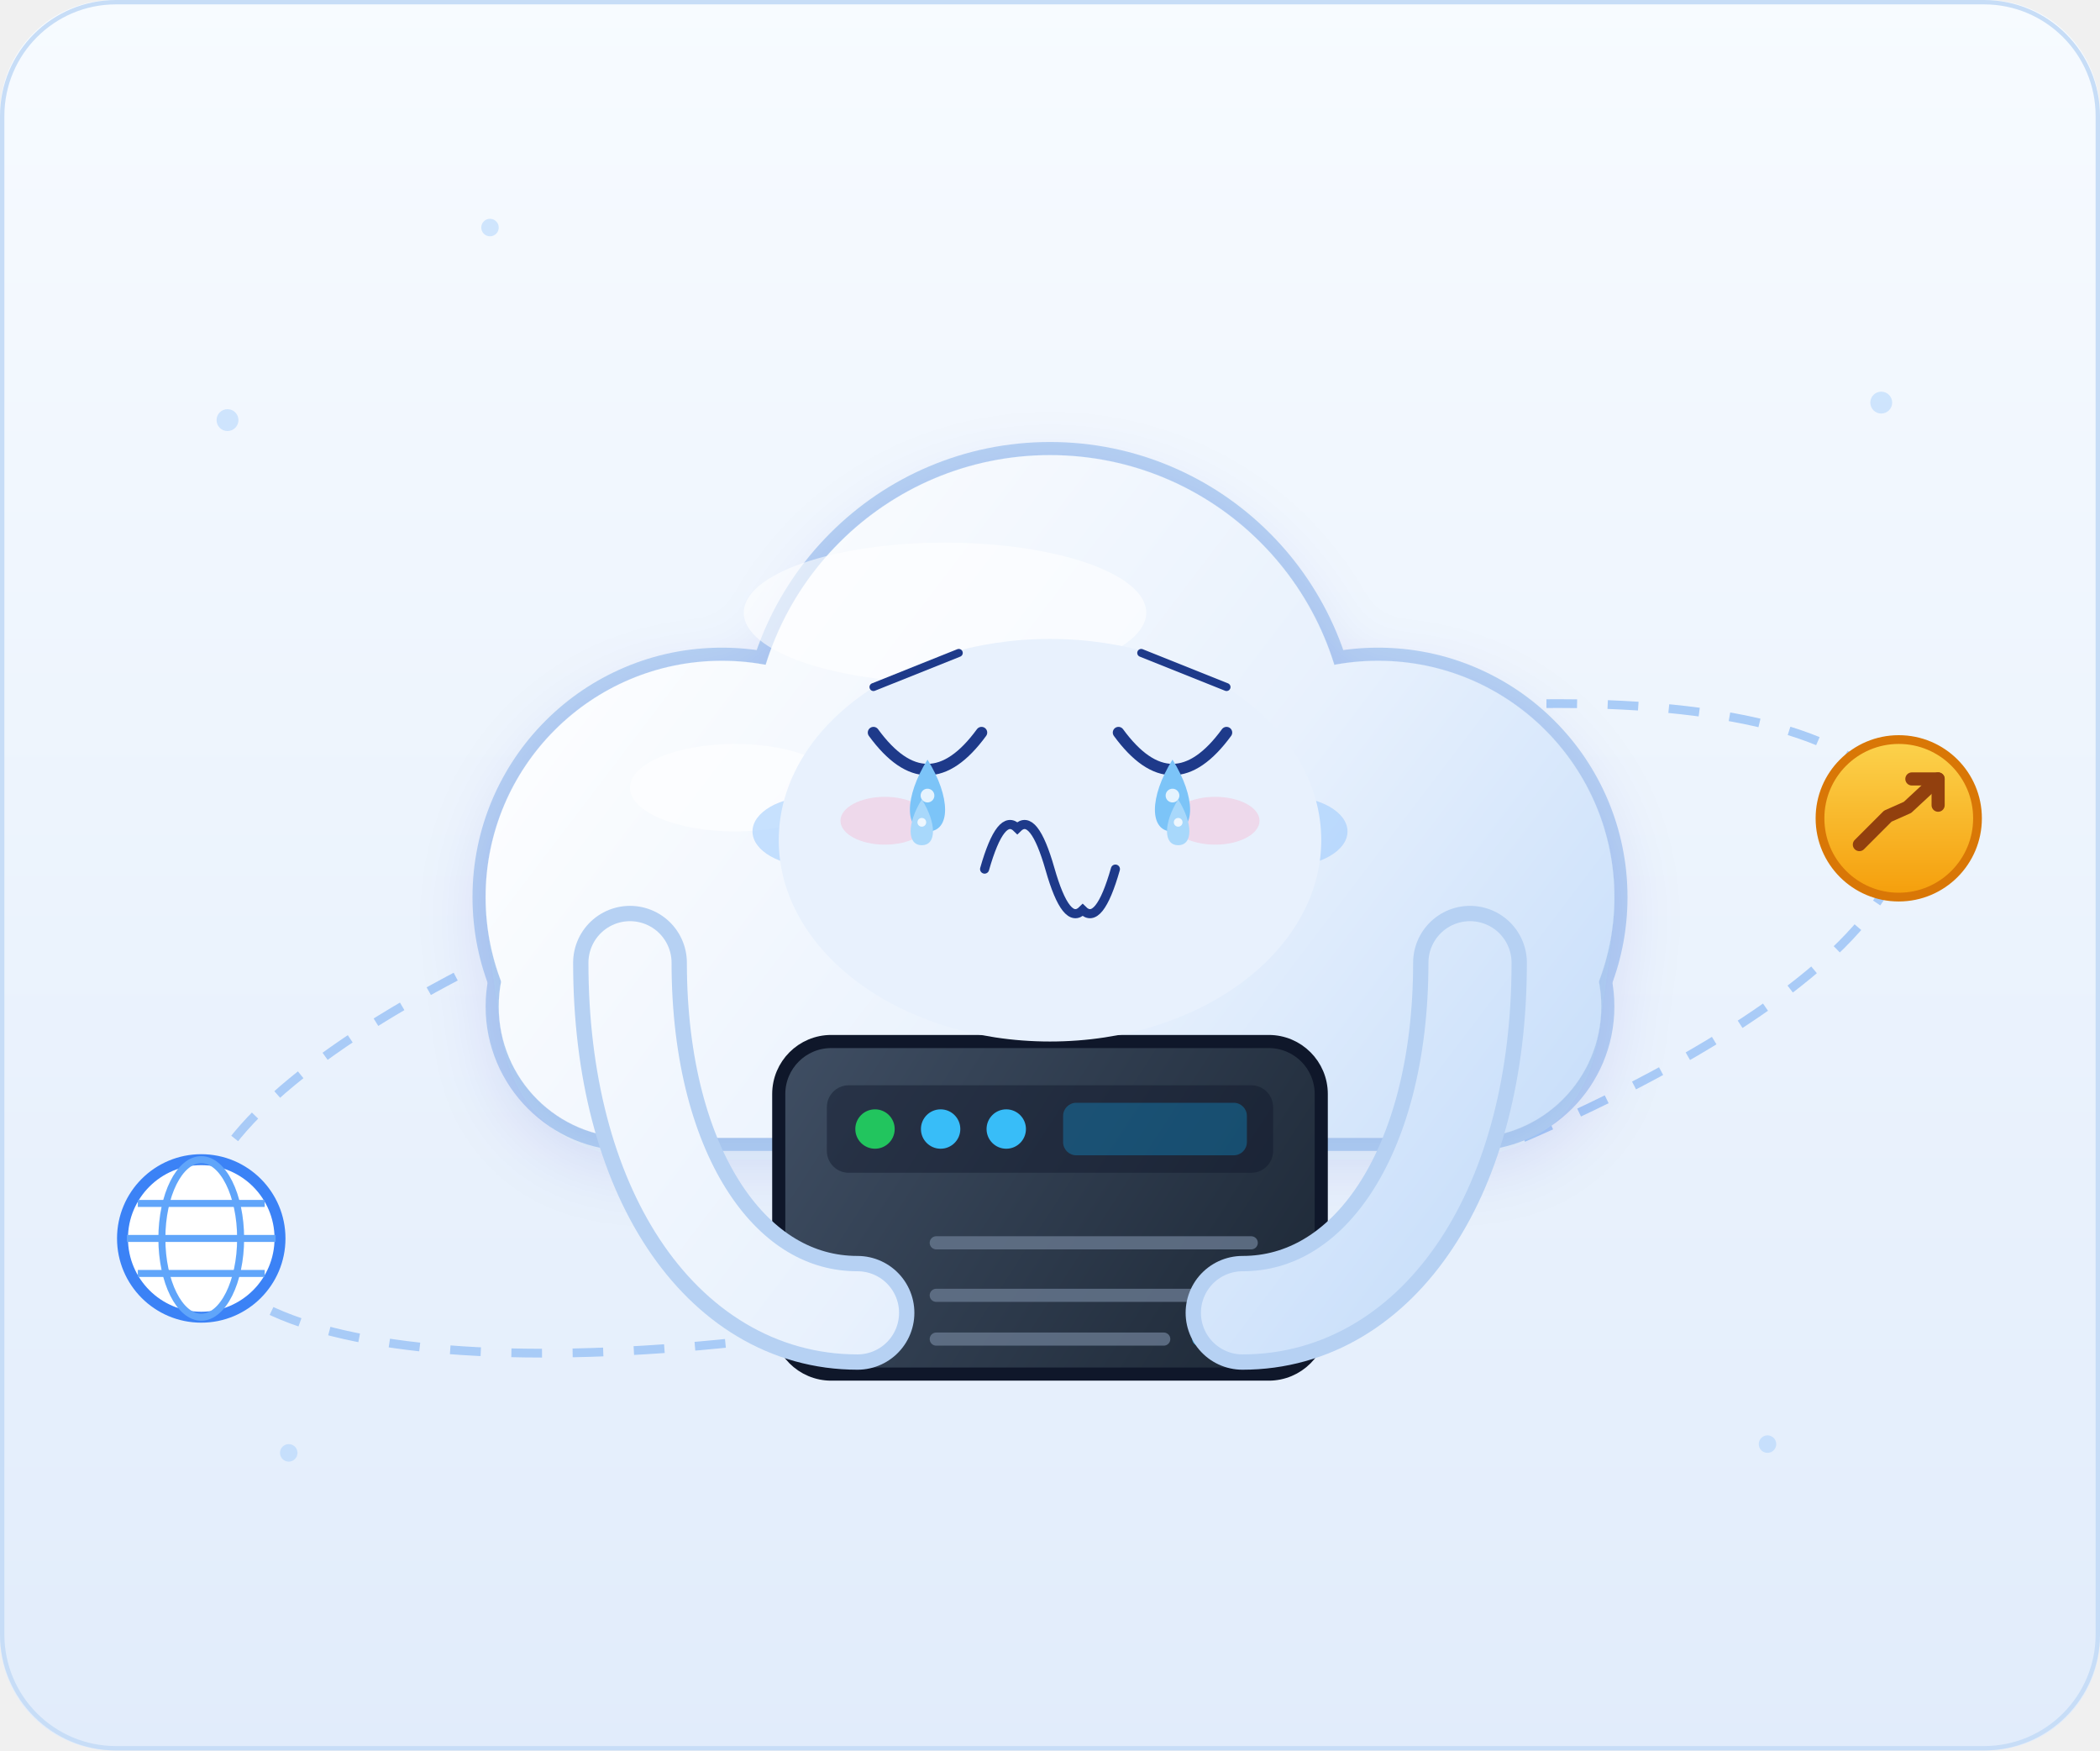
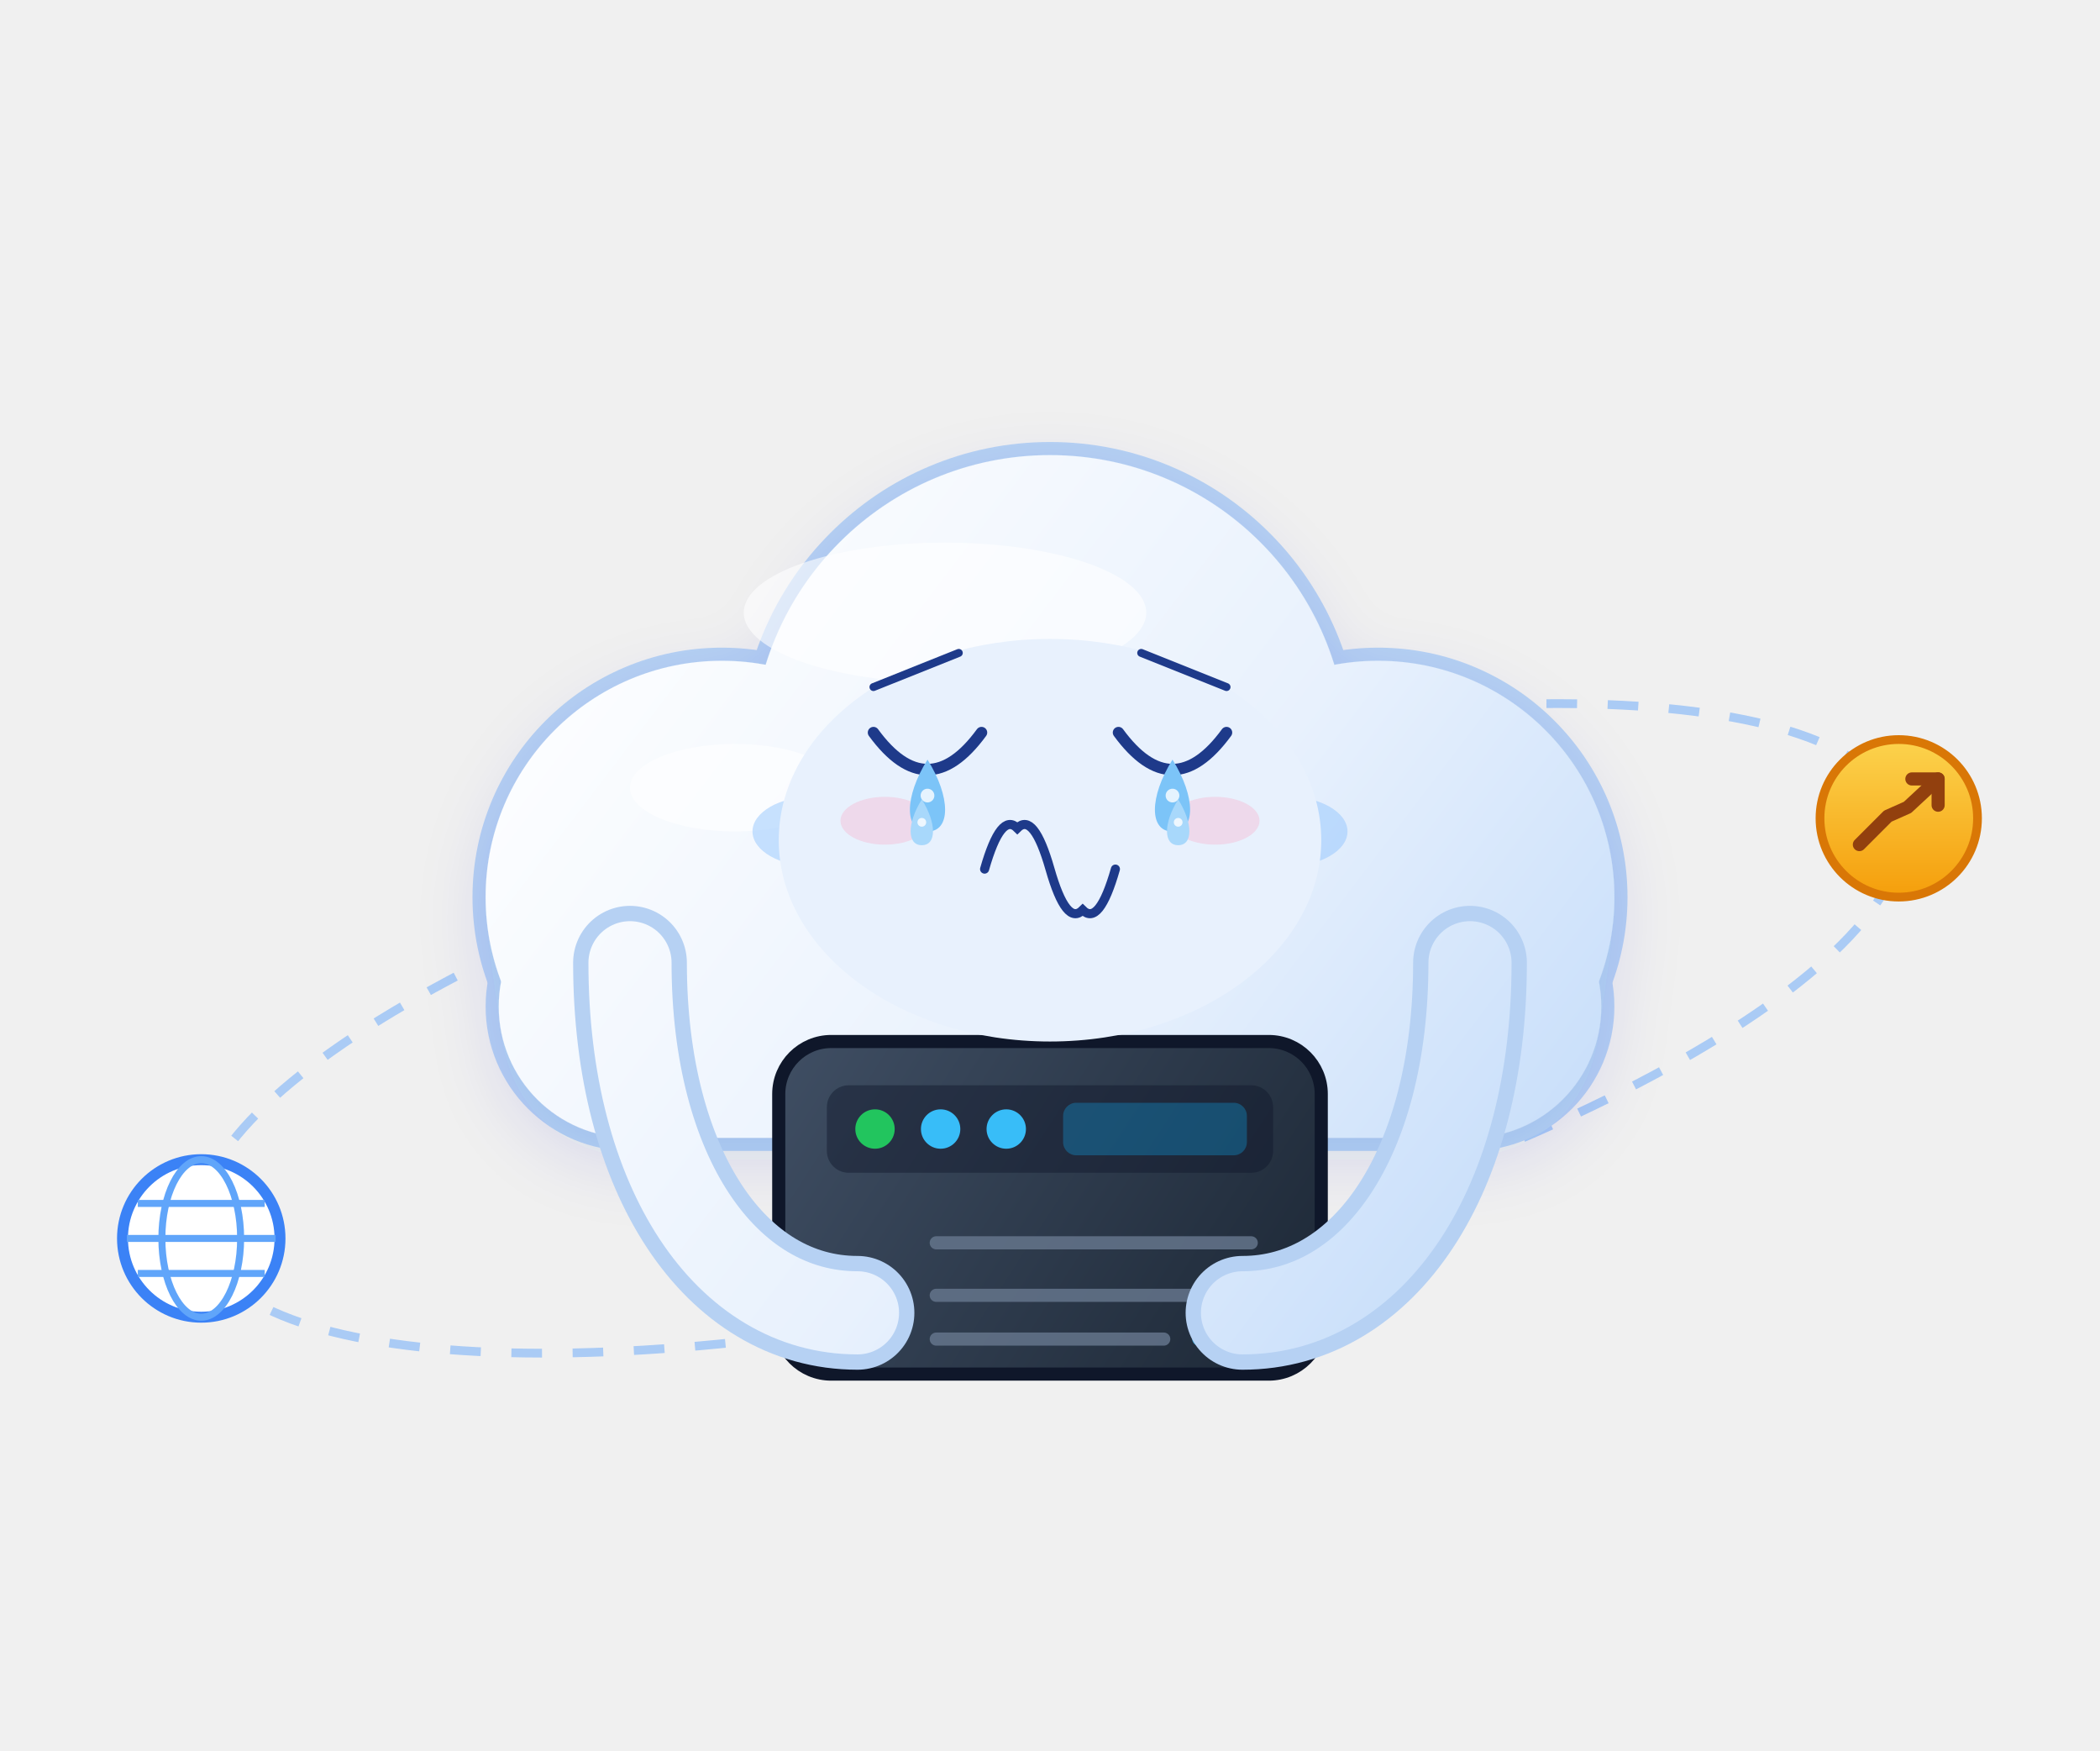
<svg xmlns="http://www.w3.org/2000/svg" viewBox="0 0 480 400" width="480" height="400" role="img" aria-label="云团 · 哭 Cry">
  <style>
.ex-motion { animation: ex-sob 0.9s ease-in-out infinite; transform-box: fill-box; transform-origin: 50% 50%; }
.ex-anim-tear { animation: ex-tear 1.8s ease-in infinite; transform-box: fill-box; transform-origin: center; }
.ex-anim-sweat { animation: ex-tear 1.5s ease-in infinite; transform-box: fill-box; transform-origin: center; }
.ex-anim-heart { animation: ex-heart 2.2s ease-out infinite; transform-box: fill-box; transform-origin: center; }
.ex-anim-spark { animation: ex-spark 1.9s ease-in-out infinite; transform-box: fill-box; transform-origin: center; }
.ex-anim-rain { animation: ex-rain 1.4s linear infinite; transform-box: fill-box; transform-origin: center; }
.ex-anim-confetti { animation: ex-confetti 2.4s linear infinite; transform-box: fill-box; transform-origin: center; }
.ex-anim-pulse { animation: ex-pulse 1.6s ease-in-out infinite; transform-box: fill-box; transform-origin: center; }
.ex-anim-knock { animation: ex-knock 0.55s ease-in-out infinite; transform-box: fill-box; transform-origin: center; }
.ex-anim-knockline { animation: ex-knockline 0.55s ease-out infinite; transform-box: fill-box; transform-origin: center; }
.ex-anim-palm { animation: ex-palm 0.9s ease-in-out infinite; transform-box: fill-box; transform-origin: center; }
.ex-anim-steam { animation: ex-steam 1.8s ease-out infinite; transform-box: fill-box; transform-origin: center; }
.ex-anim-shock { animation: ex-shock 0.5s ease-in-out infinite; transform-box: fill-box; transform-origin: center; }
.ex-anim-please { animation: ex-please 1.4s ease-in-out infinite; transform-box: fill-box; transform-origin: center; }
.ex-anim-drift { animation: ex-drift 4.5s ease-in-out infinite; transform-box: fill-box; transform-origin: center; }
@keyframes ex-sob { 0%,100% { transform: translateY(0); } 50% { transform: translateY(4.16px); } }
@keyframes ex-tear { 0% { transform: translateY(0); opacity: 0; } 18% { opacity: 1; } 100% { transform: translateY(14.3px); opacity: 0; } }
@keyframes ex-heart { 0% { transform: translateY(0) scale(.65); opacity: 0; } 20% { opacity: 1; } 100% { transform: translateY(-23.4px) scale(1.15); opacity: 0; } }
@keyframes ex-spark { 0%,100% { transform: scale(.6) rotate(0deg); opacity: .3; } 50% { transform: scale(1.15) rotate(25deg); opacity: 1; } }
@keyframes ex-rain { 0% { transform: translateY(0); opacity: 0; } 20% { opacity: 1; } 100% { transform: translateY(15.6px); opacity: 0; } }
@keyframes ex-confetti { 0% { transform: translateY(-4.55px) rotate(0deg); opacity: 1; } 100% { transform: translateY(20.8px) rotate(200deg); opacity: 0; } }
@keyframes ex-pulse { 0%,100% { transform: scale(1); opacity: .35; } 50% { transform: scale(1.18); opacity: .7; } }
@keyframes ex-knock { 0%,100% { transform: translateX(5.85px); } 35% { transform: translateX(0); } }
@keyframes ex-knockline { 0%,100% { transform: scaleX(.6); opacity: .35; } 35% { transform: scaleX(1); opacity: 1; } }
@keyframes ex-palm { 0%,100% { transform: translateY(0) rotate(0deg); } 50% { transform: translateY(-1.56px) rotate(-4deg); } }
@keyframes ex-steam { 0% { transform: translateY(0); opacity: .7; } 100% { transform: translateY(-11.7px); opacity: 0; } }
@keyframes ex-shock { 0%,100% { transform: scaleX(.7); opacity: .4; } 50% { transform: scaleX(1.25); opacity: 1; } }
@keyframes ex-please { 0%,100% { transform: translateY(0); } 50% { transform: translateY(-2.34px); } }
@keyframes ex-drift { 0%,100% { transform: translateY(0); } 50% { transform: translateY(-2.6px); } }
@media (prefers-reduced-motion: reduce) {
  .ex-motion, [class*="ex-anim-"] { animation: none !important; }
}
</style>
  <g class="ex-motion ex-cry">
    <g class="ex-base">
      <defs>
-         <linearGradient id="mcSky" x1="0" y1="0" x2="0" y2="1">
-           <stop offset="0%" stop-color="#f7fbff" />
-           <stop offset="100%" stop-color="#e1ecfb" />
-         </linearGradient>
        <linearGradient id="mcCloud" gradientUnits="userSpaceOnUse" x1="140" y1="110" x2="350" y2="270">
          <stop offset="0%" stop-color="#ffffff" />
          <stop offset="60%" stop-color="#e8f1fd" />
          <stop offset="100%" stop-color="#c9dffa" />
        </linearGradient>
        <linearGradient id="mcServerFill" gradientUnits="userSpaceOnUse" x1="180" y1="238" x2="300" y2="316">
          <stop offset="0%" stop-color="#3f4e63" />
          <stop offset="100%" stop-color="#1c2735" />
        </linearGradient>
        <linearGradient id="mcCoin" x1="0" y1="0" x2="0" y2="1">
          <stop offset="0%" stop-color="#fcd34d" />
          <stop offset="100%" stop-color="#f59e0b" />
        </linearGradient>
        <filter id="mcSoft" x="-25%" y="-25%" width="150%" height="150%">
          <feDropShadow dx="0" dy="5" stdDeviation="8" flood-color="#1e40af" flood-opacity="0.12" />
        </filter>
-         <clipPath id="mcClip">
-           <rect width="480" height="400" rx="26" />
-         </clipPath>
        <g id="mcBody">
          <circle cx="165" cy="205" r="54" />
          <circle cx="240" cy="172" r="68" />
          <circle cx="315" cy="205" r="54" />
          <rect x="114" y="200" width="252" height="60" rx="30" />
        </g>
        <g id="mcArmL">
          <path d="M144,220 C144,268 166,300 196,300" fill="none" stroke-linecap="round" />
        </g>
        <g id="mcArmR">
          <path d="M336,220 C336,268 314,300 284,300" fill="none" stroke-linecap="round" />
        </g>
        <g id="mcServer">
          <rect x="178" y="238" width="124" height="76" rx="12" />
        </g>
      </defs>
-       <g clip-path="url(#mcClip)">
-         <rect width="480" height="400" rx="26" fill="url(#mcSky)" />
-         <g fill="#93c5fd" opacity="0.38">
-           <circle cx="52" cy="96" r="2.5" />
-           <circle cx="112" cy="52" r="2" />
-           <circle cx="430" cy="92" r="2.5" />
-           <circle cx="404" cy="330" r="2" />
-           <circle cx="66" cy="332" r="2" />
-         </g>
+       <g>
        <g transform="rotate(-14 240 235)">
          <ellipse cx="240" cy="235" rx="200" ry="58" fill="none" stroke="#9dc4f6" stroke-width="2" stroke-dasharray="7,7" opacity="0.85" />
        </g>
        <g transform="translate(46,283)">
          <circle r="18" fill="#ffffff" stroke="#3b82f6" stroke-width="2.5" />
          <ellipse rx="9" ry="18" fill="none" stroke="#60a5fa" stroke-width="1.6" />
          <path d="M-17,0 h34 M-14.5,-8 h29 M-14.5,8 h29" stroke="#60a5fa" stroke-width="1.6" fill="none" />
        </g>
        <g transform="translate(434,187)">
          <circle r="18" fill="url(#mcCoin)" stroke="#d97706" stroke-width="2" />
          <path d="M-9,6 L-2.5,-0.5 L2,-2.5 L9,-9" fill="none" stroke="#92400e" stroke-width="3" stroke-linecap="round" stroke-linejoin="round" />
          <path d="M3,-9 H9 V-3" fill="none" stroke="#92400e" stroke-width="3" stroke-linecap="round" stroke-linejoin="round" />
        </g>
        <g stroke="#b6d1f3" stroke-width="6" stroke-linejoin="round" fill="#b6d1f3">
          <use href="#mcBody" />
        </g>
        <g fill="url(#mcCloud)" filter="url(#mcSoft)">
          <use href="#mcBody" />
        </g>
        <g fill="#ffffff" opacity="0.6">
          <ellipse cx="216" cy="140" rx="46" ry="16" />
          <ellipse cx="168" cy="180" rx="24" ry="10" />
        </g>
        <g fill="#1e3a8a">
          <ellipse cx="212" cy="170" rx="9" ry="10.5" />
          <ellipse cx="268" cy="170" rx="9" ry="10.5" />
        </g>
        <g fill="#ffffff" opacity="0.9">
          <circle cx="209" cy="166" r="3.2" />
          <circle cx="265" cy="166" r="3.2" />
        </g>
        <g fill="#93c5fd" opacity="0.5">
          <ellipse cx="186" cy="190" rx="14" ry="8" />
          <ellipse cx="294" cy="190" rx="14" ry="8" />
        </g>
        <path d="M226,190 Q240,204 254,190" fill="none" stroke="#1e3a8a" stroke-width="4" stroke-linecap="round" />
        <g stroke="#0f172a" stroke-width="3" fill="url(#mcServerFill)">
          <use href="#mcServer" />
        </g>
        <rect x="189" y="248" width="102" height="20" rx="5" fill="#0f172a" opacity="0.45" />
        <g>
          <circle cx="200" cy="258" r="4.5" fill="#22c55e" />
          <circle cx="215" cy="258" r="4.5" fill="#38bdf8" />
          <circle cx="230" cy="258" r="4.5" fill="#38bdf8" />
        </g>
        <rect x="243" y="252" width="42" height="12" rx="3" fill="#0ea5e9" opacity="0.32" />
        <g stroke="#64748b" stroke-width="3" stroke-linecap="round" opacity="0.85">
          <path d="M214,284 H286" />
          <path d="M214,296 H286" />
          <path d="M214,306 H266" />
        </g>
        <g stroke="#38bdf8" stroke-width="3" stroke-linecap="round" opacity="0.7">
          <path d="M274,306 H286" />
        </g>
        <g stroke="#b6d1f3" stroke-width="26" fill="none" stroke-linecap="round">
          <use href="#mcArmL" />
          <use href="#mcArmR" />
        </g>
        <g stroke="url(#mcCloud)" stroke-width="19" fill="none" stroke-linecap="round">
          <use href="#mcArmL" />
          <use href="#mcArmR" />
        </g>
      </g>
-       <rect x="0.5" y="0.5" width="479" height="399" rx="26" fill="none" stroke="#c7ddf7" />
    </g>
    <g class="ex-face">
      <ellipse cx="240" cy="192" rx="62" ry="46" fill="#E8F1FD" />
      <path d="M 199.65,157 L 219.15,149.2" stroke="#1E3A8A" stroke-width="1.82" stroke-linecap="round" />
      <path d="M 280.35,157 L 260.85,149.2" stroke="#1E3A8A" stroke-width="1.82" stroke-linecap="round" />
      <path d="M 199.65,167.4 Q 212,184.3 224.35,167.4" fill="none" stroke="#1E3A8A" stroke-width="2.6" stroke-linecap="round" />
      <path d="M 255.65,167.4 Q 268,184.3 280.35,167.4" fill="none" stroke="#1E3A8A" stroke-width="2.6" stroke-linecap="round" />
      <path d="M 225.05,198.6 Q 228.79,185.5 232.53,189.24 Q 236.26,185.5 240,198.6 Q 243.74,211.7 247.47,207.96 Q 251.21,211.7 254.95,198.6" fill="none" stroke="#1E3A8A" stroke-width="2.08" stroke-linecap="round" />
      <ellipse cx="202.25" cy="187.55" rx="10.14" ry="5.46" fill="#FF8FB3" opacity="0.25" />
      <ellipse cx="277.75" cy="187.55" rx="10.14" ry="5.46" fill="#FF8FB3" opacity="0.25" />
      <g transform="translate(0 0)">
        <path class="ex-anim-tear" style="animation-delay:0.0s" d="M 212,173.58 C 217.36,182.16 217.36,190.02 212,190.02 C 206.64,190.02 206.64,182.16 212,173.58 Z" fill="#7CC4F8" />
        <circle cx="212" cy="181.8" r="1.57" fill="#FFFFFF" opacity=".8" />
      </g>
      <g transform="translate(0 0)">
        <path class="ex-anim-tear" style="animation-delay:0.55s" d="M 268,173.58 C 273.36,182.16 273.36,190.02 268,190.02 C 262.64,190.02 262.64,182.16 268,173.58 Z" fill="#7CC4F8" />
        <circle cx="268" cy="181.8" r="1.57" fill="#FFFFFF" opacity=".8" />
      </g>
      <g transform="translate(0 0)">
        <path class="ex-anim-tear" style="animation-delay:0.9s" d="M 210.7,182.68 C 214.11,188.13 214.11,193.14 210.7,193.14 C 207.29,193.14 207.29,188.13 210.7,182.68 Z" fill="#A8D8FB" />
        <circle cx="210.7" cy="187.91" r="1" fill="#FFFFFF" opacity=".8" />
      </g>
      <g transform="translate(0 0)">
        <path class="ex-anim-tear" style="animation-delay:1.35s" d="M 269.3,182.68 C 272.71,188.13 272.71,193.14 269.3,193.14 C 265.89,193.14 265.89,188.13 269.3,182.68 Z" fill="#A8D8FB" />
        <circle cx="269.3" cy="187.91" r="1" fill="#FFFFFF" opacity=".8" />
      </g>
    </g>
  </g>
</svg>
